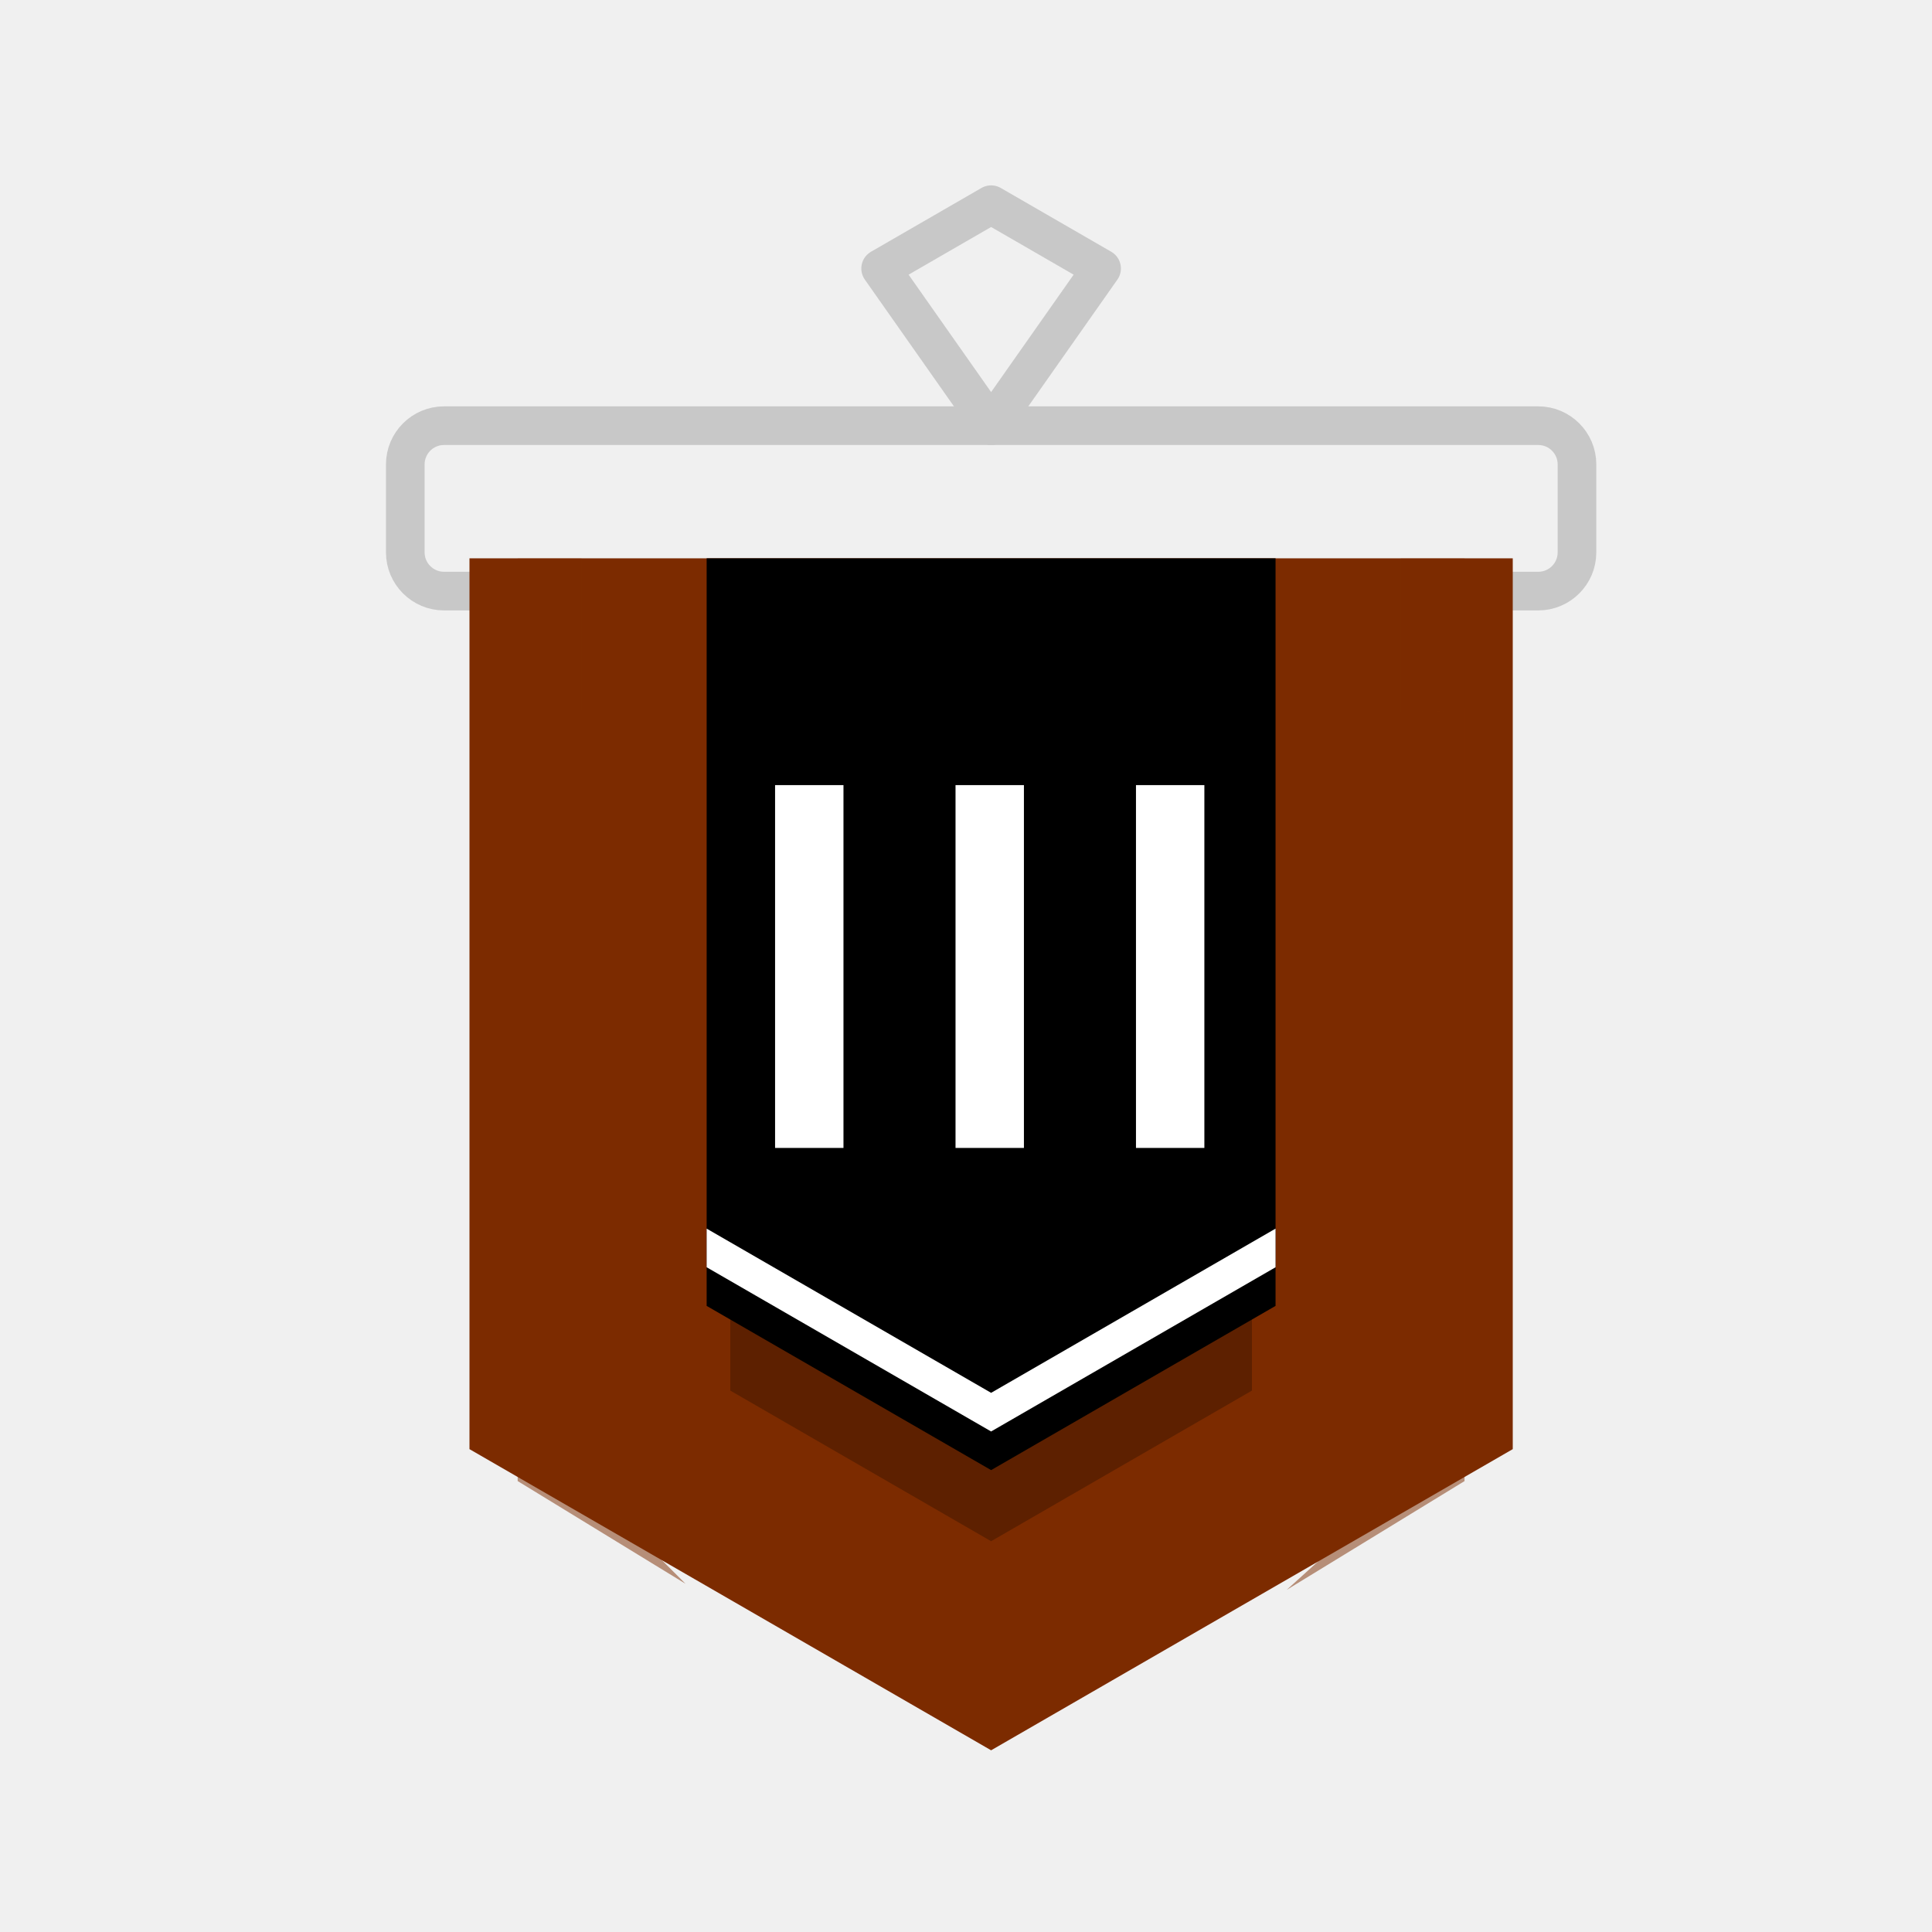
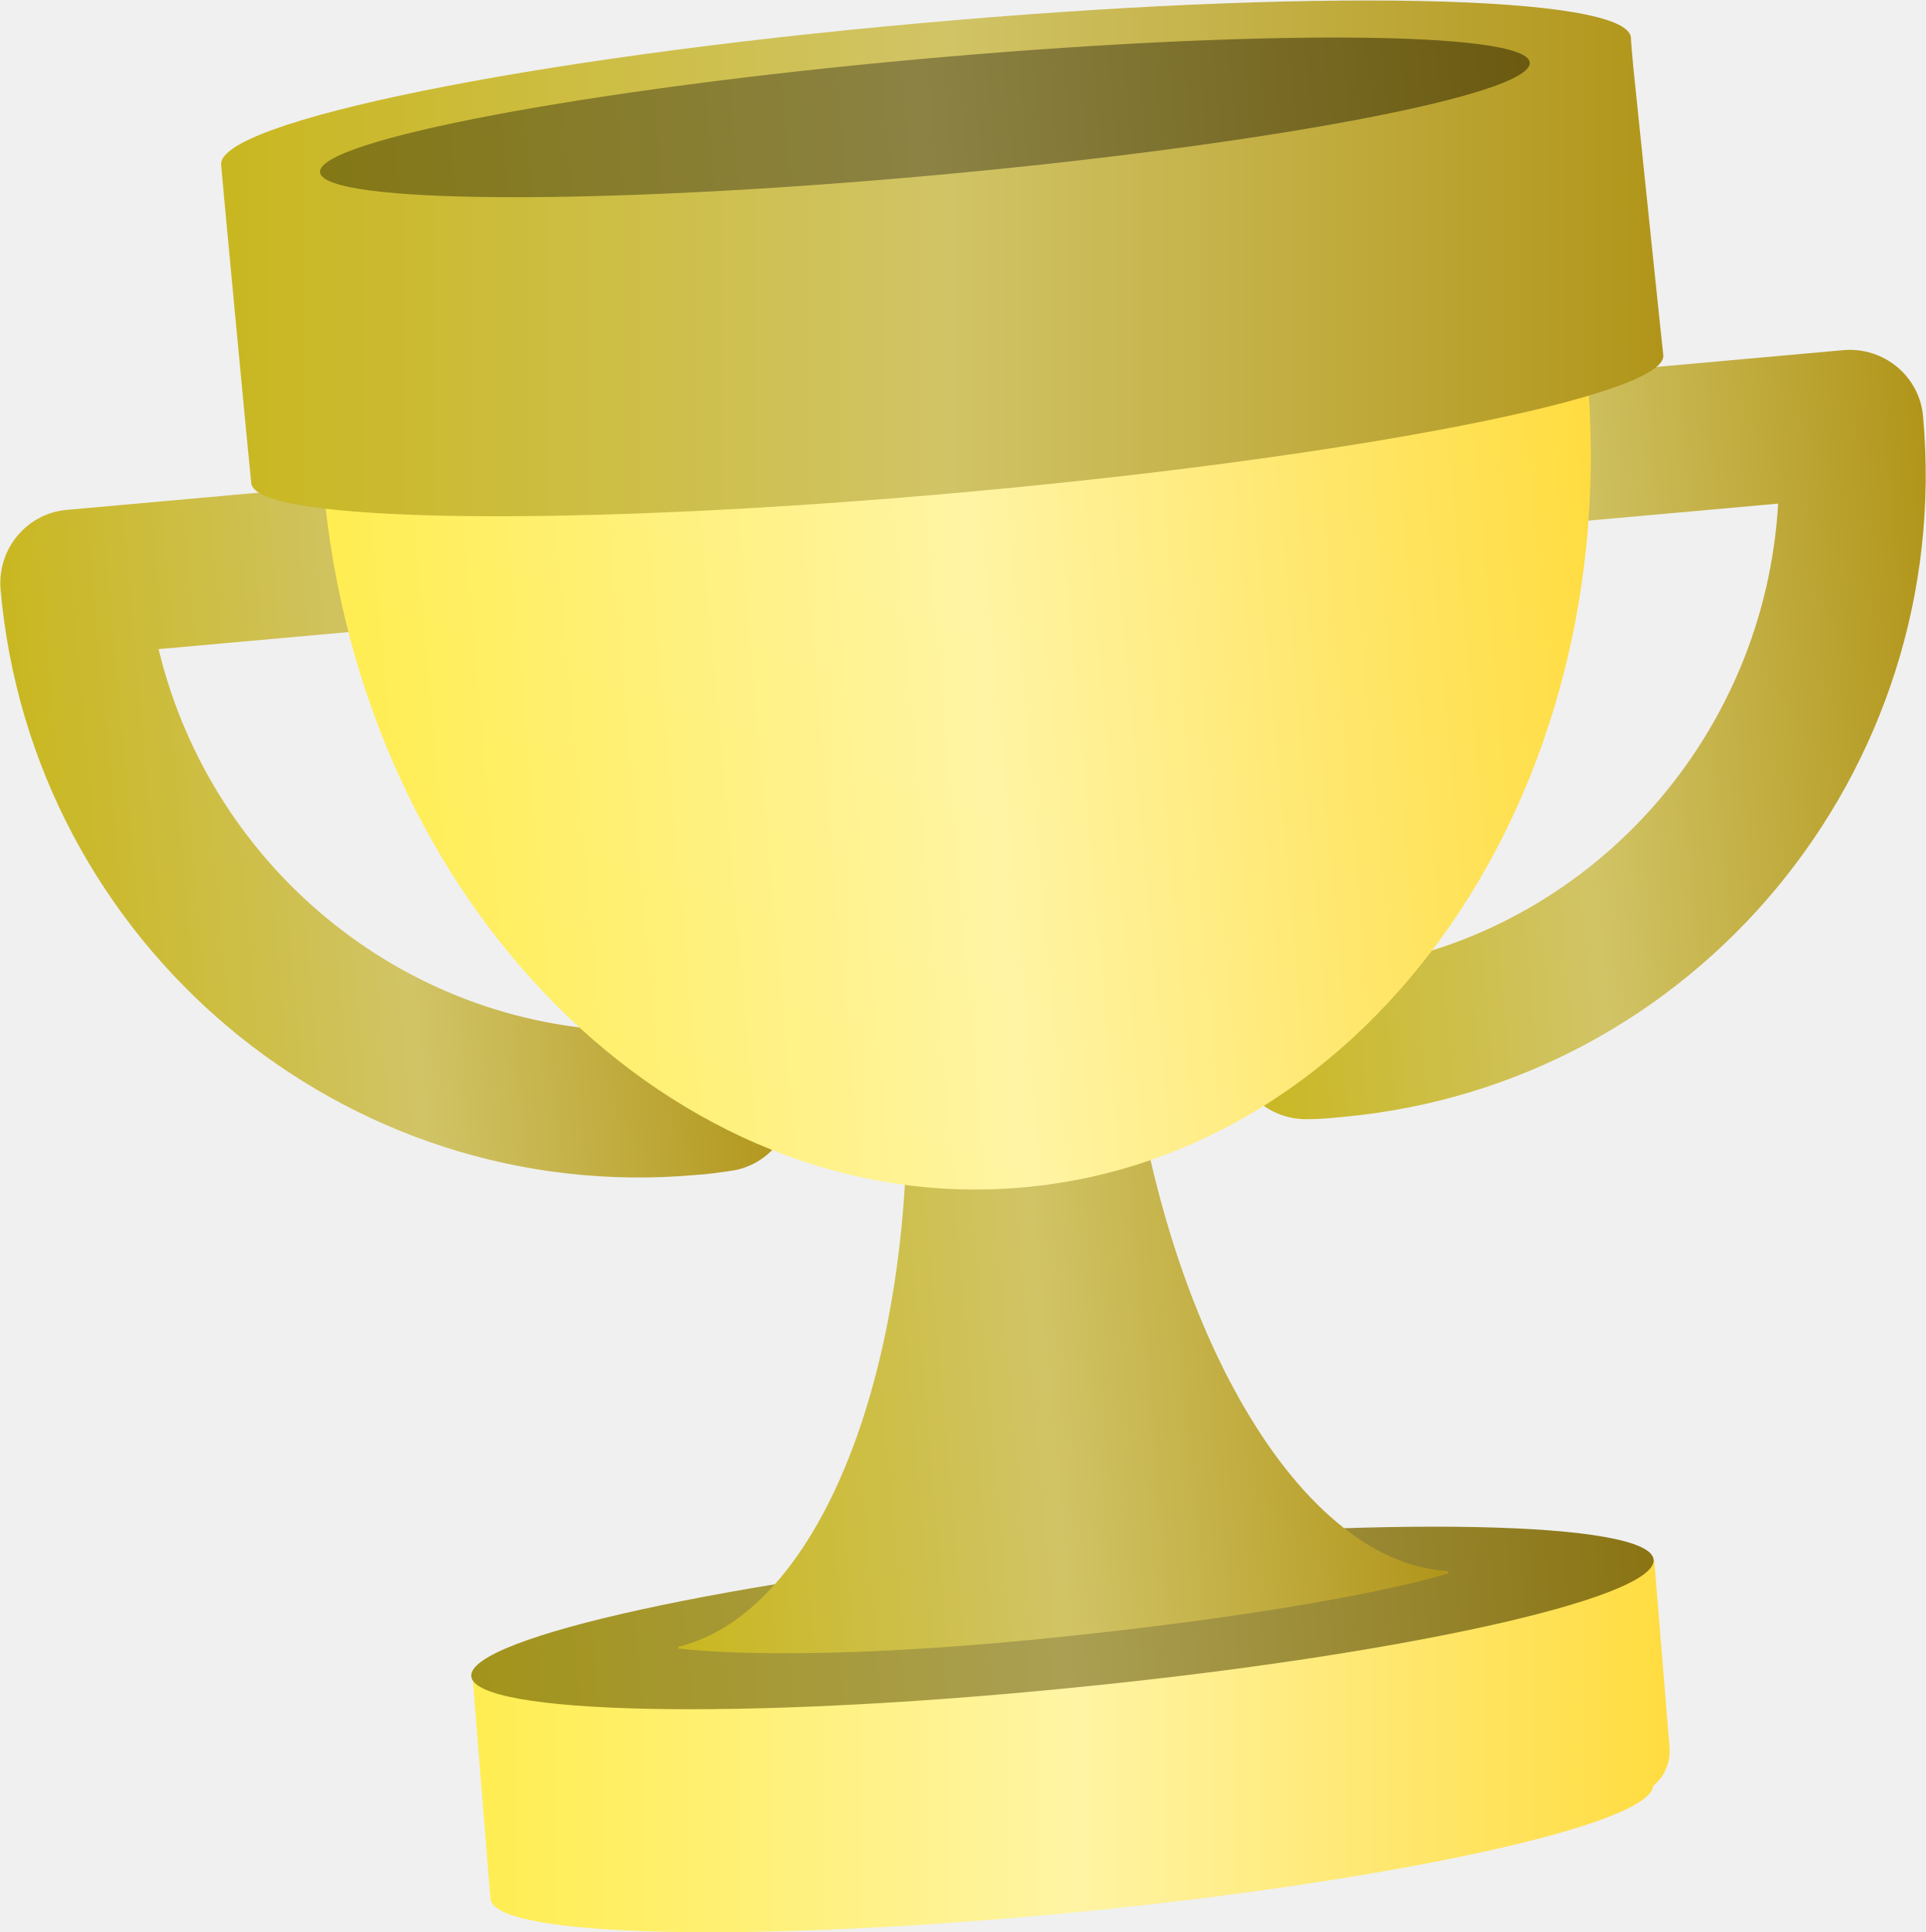
- <svg xmlns="http://www.w3.org/2000/svg" xmlns:xlink="http://www.w3.org/1999/xlink" version="1.1" x="0px" y="0px" width="500px" height="500px" viewBox="0 0 500 500" enable-background="new 0 0 500 500" xml:space="preserve">
-   <symbol id="League_x5F_Copper_1_" viewBox="-250.5 -250.36 501 501">
-     <path opacity="0" fill="#7C2B00" d="M0-200.64l173.21,100v200L0,199.36l-173.21-100v-200L0-200.64z" />
-     <polygon opacity="0" fill="none" stroke="#231F20" stroke-miterlimit="10" points="250,-249.86 -250,-249.86 -250,250.14    250,250.14  " />
+ <svg xmlns="http://www.w3.org/2000/svg" version="1.1" id="Layer_1" x="0px" y="0px" viewBox="0 0 33.88 33.99" style="enable-background:new 0 0 33.88 33.99;" xml:space="preserve">
+   <style type="text/css">
+ 	.st0{fill:url(#SVGID_1_);}
+ 	.st1{fill:url(#SVGID_2_);}
+ 	.st2{fill:url(#SVGID_3_);}
+ 	.st3{fill:url(#SVGID_4_);}
+ 	.st4{fill:url(#SVGID_5_);}
+ 	.st5{fill:url(#SVGID_6_);}
+ 	.st6{fill:url(#SVGID_7_);}
+ 	.st7{fill:url(#SVGID_8_);}
+ </style>
+   <g>
+     <linearGradient id="SVGID_1_" gradientUnits="userSpaceOnUse" x1="8.311" y1="30.717" x2="29.371" y2="30.717">
+       <stop offset="0" style="stop-color:#FFED51" />
+       <stop offset="0.505" style="stop-color:#FFF4A4" />
+       <stop offset="1" style="stop-color:#FFDC40" />
+     </linearGradient>
+     <path class="st0" d="M29.37,30.75l-0.27-3.31L8.31,29.46c0,0,0.31,3.88,0.32,3.95c0.06,0.68,4.68,0.78,10.33,0.23   c5.59-0.55,10.08-1.54,10.12-2.22C29.27,31.27,29.39,31.02,29.37,30.75z" />
+     <linearGradient id="SVGID_2_" gradientUnits="userSpaceOnUse" x1="-640.025" y1="-3572.07" x2="-616.209" y2="-3572.07" gradientTransform="matrix(0.8739 -0.0793 0.0328 0.3614 684.6716 1269.724)">
+       <stop offset="0" style="stop-color:#A2931A" />
+       <stop offset="0.505" style="stop-color:#AA9F53" />
+       <stop offset="1" style="stop-color:#8A7414" />
+     </linearGradient>
+     <path class="st1" d="M8.29,29.49c0.06,0.68,4.76,0.78,10.5,0.21c5.74-0.56,10.35-1.57,10.3-2.26c-0.06-0.68-4.76-0.78-10.5-0.21   C12.85,27.8,8.24,28.81,8.29,29.49z" />
+     <linearGradient id="SVGID_3_" gradientUnits="userSpaceOnUse" x1="-353.431" y1="-484.52" x2="-338.6" y2="-484.52" gradientTransform="matrix(0.9144 -0.082 0.0893 0.996 377.9131 477.4172)">
+       <stop offset="0" style="stop-color:#C9B720" />
+       <stop offset="0.505" style="stop-color:#D1C466" />
+       <stop offset="1" style="stop-color:#B1951A" />
+     </linearGradient>
+     <path class="st2" d="M25.47,27.64c-2.7-0.15-5.19-4.55-5.7-10.19l-0.02-0.03l-3.86,0.38c0.44,5.68-1.3,10.52-3.95,11.17l-0.01,0.03   c0,0,2.02,0.3,6.91-0.22s6.64-1.1,6.64-1.1L25.47,27.64z" />
    <g>
-       <path fill="none" stroke="#C8C8C8" stroke-width="10" stroke-linecap="round" stroke-linejoin="round" stroke-miterlimit="10" d="    M141.62,99.36c5.5,0,10,4.5,10,10l0,22.81c0,5.5-4.5,10-10,10h-283.23c-5.5,0-10-4.5-10-10l0-22.81c0-5.5,4.5-10,10-10H141.62z" />
+       <linearGradient id="SVGID_4_" gradientUnits="userSpaceOnUse" x1="137.189" y1="-493.891" x2="150.286" y2="-493.891" gradientTransform="matrix(0.996 -0.0893 0.0893 0.996 -92.0895 519.5492)">
+         <stop offset="0" style="stop-color:#C9B720" />
+         <stop offset="0.505" style="stop-color:#D1C466" />
+         <stop offset="1" style="stop-color:#B1951A" />
+       </linearGradient>
+       <path class="st3" d="M12.25,20.67C6.06,21.23,0.56,16.61,0.01,10.37c-0.06-0.71,0.46-1.34,1.17-1.4l10.47-0.94    c0.71-0.06,1.34,0.46,1.4,1.17l0.9,10.01c0.06,0.68-0.42,1.3-1.1,1.39C12.64,20.63,12.44,20.66,12.25,20.67z M2.79,11.42    c0.94,3.91,4.44,6.73,8.47,6.72l-0.66-7.42L2.79,11.42z" />
    </g>
-     <polygon fill="none" points="29.66,203.5 -0.92,172.92 -31.5,203.5 -173.21,203.5 -173.21,80.84 171.37,80.84 171.37,203.5  " />
-     <polygon fill="#7C2B00" points="-135,-122.7 0,-200.64 135,-122.7 135,107.84 -135,107.84  " />
-     <polygon fill="none" stroke="#C8C8C8" stroke-width="10" stroke-linecap="round" stroke-linejoin="round" stroke-miterlimit="10" points="   0,142.17 -28.59,182.85 0,199.36 28.59,182.85  " />
-     <path opacity="0.5" fill="#7C2B00" d="M-122.53-130.96l43.44-26.58L-106-130.65V69.32h-16.53V-130.96z M106,69.32V-132.4   l-29.52-26.73l46.04,28.16V69.32H106z" />
-     <path opacity="0.25" fill="#7C2B00" d="M-106,68.4v39.44h-16.53v-39.5 M122.53,68.34v39.5H106V68.05" />
-   </symbol>
-   <symbol id="Position_x5F_3" viewBox="-250.5 -250.5 501 501">
-     <polygon opacity="0" fill="none" stroke="#231F20" stroke-miterlimit="10" points="250,-250 -250,-250 -250,250 250,250  " />
-     <polygon opacity="0.25" points="67.5,-107.55 67.5,37.03 0,37.03 -67.5,37.03 -67.5,-107.55 0,-146.53  " />
-     <polygon opacity="0" fill="none" stroke="#FF0000" stroke-width="10" stroke-miterlimit="10" points="-173.21,99.22 0,199.22    173.21,99.22 173.21,-100.78 0,-200.78 -173.21,-100.78  " />
-     <polygon opacity="0" fill="none" stroke="#FF0000" stroke-width="10" stroke-miterlimit="10" points="-142.03,-82.78 0,-0.78    142.03,-82.78 142.03,-82.78 0,-164.78 -142.03,-82.78  " />
    <g>
-       <polygon points="73.61,-85.63 73.61,107.84 0,107.84 -73.62,107.84 -73.62,-85.63 0,-128.13   " />
-       <g>
-         <path fill="#FFFFFF" d="M-55.91-44.75v93.9h17.7v-93.9H-55.91z" />
-         <path fill="#FFFFFF" d="M-9.21-44.75v93.9h17.7v-93.9H-9.21z" />
-         <path fill="#FFFFFF" d="M37.49-44.75v93.9h17.7v-93.9H37.49z" />
-       </g>
+       <linearGradient id="SVGID_5_" gradientUnits="userSpaceOnUse" x1="158.055" y1="-493.891" x2="171.153" y2="-493.891" gradientTransform="matrix(0.996 -0.0893 0.0893 0.996 -92.0895 519.5492)">
+         <stop offset="0" style="stop-color:#C9B720" />
+         <stop offset="0.505" style="stop-color:#D1C466" />
+         <stop offset="1" style="stop-color:#B1951A" />
+       </linearGradient>
+       <path class="st4" d="M23.02,19.69c-0.69,0.02-1.27-0.49-1.33-1.18l-0.9-10.01c-0.06-0.71,0.46-1.34,1.17-1.4l10.47-0.94    c0.71-0.06,1.34,0.46,1.4,1.17c0.56,6.24-4.02,11.76-10.21,12.32C23.42,19.67,23.22,19.69,23.02,19.69z M23.48,9.56l0.66,7.42    c3.96-0.71,6.91-4.1,7.14-8.12L23.48,9.56z" />
    </g>
-     <polygon fill="none" points="135,99.25 0,99.36 -135,99.25 -135,-122.84 0,-200.78 135,-122.84  " />
-     <polygon fill="#FFFFFF" points="-73.62,-65.63 0,-108.13 73.61,-65.63 73.61,-75.63 0,-118.13 -73.62,-75.63  " />
-   </symbol>
-   <symbol id="base" viewBox="-251.5 -251.36 503 503">
-     <polygon fill="none" stroke="#231F20" stroke-width="3" stroke-miterlimit="10" points="250,-249.86 -250,-249.86 -250,250.14    250,250.14  " />
-     <line fill="none" stroke="#231F20" stroke-width="3" stroke-miterlimit="10" x1="-250" y1="250.14" x2="250" y2="-249.86" />
-     <line fill="none" stroke="#231F20" stroke-width="3" stroke-miterlimit="10" x1="250" y1="250.14" x2="-250" y2="-249.86" />
-     <polygon fill="none" stroke="#FF0000" stroke-width="10" stroke-miterlimit="10" points="-173.21,99.36 0,199.36 173.21,99.36    173.21,-100.64 0,-200.64 -173.21,-100.64  " />
-   </symbol>
-   <g id="Layer_1" display="none">
- </g>
-   <g id="_x5B_HBE_x5D__-_Bg" display="none">
-     <rect x="-724.58" y="-60.6" display="inline" fill="#3A3A3A" width="2615.48" height="4079.18" />
-   </g>
-   <g id="_x5B_HBE_x5D__-_Struct" display="none">
-     <g id="League_x5F_Bronze" display="inline">
- 	</g>
-     <use xlink:href="#base" width="503" height="503" id="XMLID_2_" x="-251.5" y="-251.36" transform="matrix(1 0 0 -1 256.5 252.335)" display="inline" overflow="visible" />
-   </g>
-   <g id="Bases">
-     <g id="League_x5F_Diamond_x5F_Small">
-       <g id="League_x5F_Diamond">
- 		</g>
-     </g>
-   </g>
-   <g id="Compound">
-     <g id="Rank_x5F_Copper_x5F_4_x5F_Small_1_">
-       <g id="Rank_x5F_Copper_x5F_4_2_">
- 		</g>
-     </g>
-     <g id="Rank_x5F_Copper_x5F_4_x5F_Small_2_">
-       <g id="Rank_x5F_Copper_x5F_4_3_">
- 		</g>
-     </g>
-     <g id="Rank_x5F_Copper_x5F_4_5_">
-       <g id="League_x5F_Copper">
- 		</g>
-     </g>
-     <g id="Rank_x5F_Copper_x5F_4_x5F_Small_4_">
-       <g id="Rank_x5F_Copper_x5F_4_6_">
- 		</g>
-     </g>
-     <g id="Rank_x5F_Copper_x5F_4_x5F_Small_3_">
-       <g id="Rank_x5F_Copper_x5F_4_4_">
- 		</g>
-     </g>
-     <g id="Rank_x5F_Copper_x5F_4_x5F_Small">
-       <g id="Rank_x5F_Copper_x5F_4">
- 		</g>
-     </g>
-     <g id="Position_x5F_1_x5F_Small">
-       <g id="Position_x5F_1_1_">
- 		</g>
-     </g>
-     <g id="Rank_x5F_Copper_x5F_3">
-       <use xlink:href="#League_x5F_Copper_1_" width="501" height="501" id="XMLID_122_" x="-250.5" y="-250.36" transform="matrix(1 0 0 -1 256.5 252.335)" overflow="visible" />
-       <use xlink:href="#Position_x5F_3" width="501" height="501" id="XMLID_42_" x="-250.5" y="-250.5" transform="matrix(1 0 0 -1 256.5 252.335)" overflow="visible" />
-     </g>
-     <g id="Rank_x5F_Copper_x5F_2">
- 	</g>
-     <g id="Rank_x5F_Copper_x5F_1">
- 	</g>
-     <g id="Rank_x5F_Bronze_x5F_4">
- 	</g>
-     <g id="Rank_x5F_Bronze_x5F_3">
- 	</g>
-     <g id="Rank_x5F_Bronze_x5F_2">
- 	</g>
-     <g id="Rank_x5F_Bronze_x5F_1">
- 	</g>
-     <g id="Rank_x5F_Silver_x5F_4">
- 	</g>
-     <g id="Rank_x5F_Silver_x5F_3">
- 	</g>
-     <g id="Rank_x5F_Silver_x5F_2">
- 	</g>
-     <g id="Rank_x5F_Silver_x5F_1">
- 	</g>
-     <g id="Rank_x5F_Gold_x5F_4">
- 	</g>
-     <g id="Rank_x5F_Gold_x5F_3">
- 	</g>
-     <g id="Rank_x5F_Gold_x5F_2">
- 	</g>
-     <g id="Rank_x5F_Gold_x5F_1">
- 	</g>
-     <g id="Rank_x5F_Platinum_x5F_4">
- 	</g>
-     <g id="Rank_x5F_Platinum_x5F_3">
- 	</g>
-     <g id="Rank_x5F_Platinum_x5F_2">
- 	</g>
-     <g id="Rank_x5F_Platinum_x5F_1">
-       <g id="Position_x5F_1">
- 		</g>
-     </g>
+     <linearGradient id="SVGID_6_" gradientUnits="userSpaceOnUse" x1="143.015" y1="-493.529" x2="165.326" y2="-493.529" gradientTransform="matrix(0.996 -0.0893 0.0893 0.996 -92.0895 519.5492)">
+       <stop offset="0" style="stop-color:#FFED51" />
+       <stop offset="0.505" style="stop-color:#FFF4A4" />
+       <stop offset="1" style="stop-color:#FFDC40" />
+     </linearGradient>
+     <path class="st5" d="M5.69,8.56C6.35,15.92,11.86,21.44,18,20.89s10.58-6.96,9.92-14.32L5.69,8.56z" />
+     <linearGradient id="SVGID_7_" gradientUnits="userSpaceOnUse" x1="3.893" y1="4.542" x2="29.258" y2="4.542">
+       <stop offset="0" style="stop-color:#C9B720" />
+       <stop offset="0.505" style="stop-color:#D1C466" />
+       <stop offset="1" style="stop-color:#B1951A" />
+     </linearGradient>
+     <path class="st6" d="M28.73,1.16c-0.01-0.12-0.04-0.44-0.04-0.5c-0.07-0.76-5.67-0.87-12.52-0.25C9.32,1.02,3.82,2.14,3.89,2.9   c0,0.05,0.52,5.55,0.53,5.6c0.06,0.71,5.68,0.78,12.54,0.16c6.86-0.62,12.37-1.7,12.3-2.41C29.25,6.19,28.73,1.16,28.73,1.16z" />
+     <linearGradient id="SVGID_8_" gradientUnits="userSpaceOnUse" x1="144.042" y1="-3645.109" x2="165.406" y2="-3645.109" gradientTransform="matrix(0.9959 -0.0903 0.0328 0.3614 -18.3301 1333.487)">
+       <stop offset="0" style="stop-color:#837715" />
+       <stop offset="0.505" style="stop-color:#8B8244" />
+       <stop offset="1" style="stop-color:#6B5A10" />
+     </linearGradient>
+     <path class="st7" d="M5.63,3.03c0.05,0.56,4.86,0.59,10.73,0.06s10.6-1.42,10.55-1.99c-0.05-0.56-4.86-0.59-10.73-0.06   S5.58,2.47,5.63,3.03z" />
  </g>
</svg>
